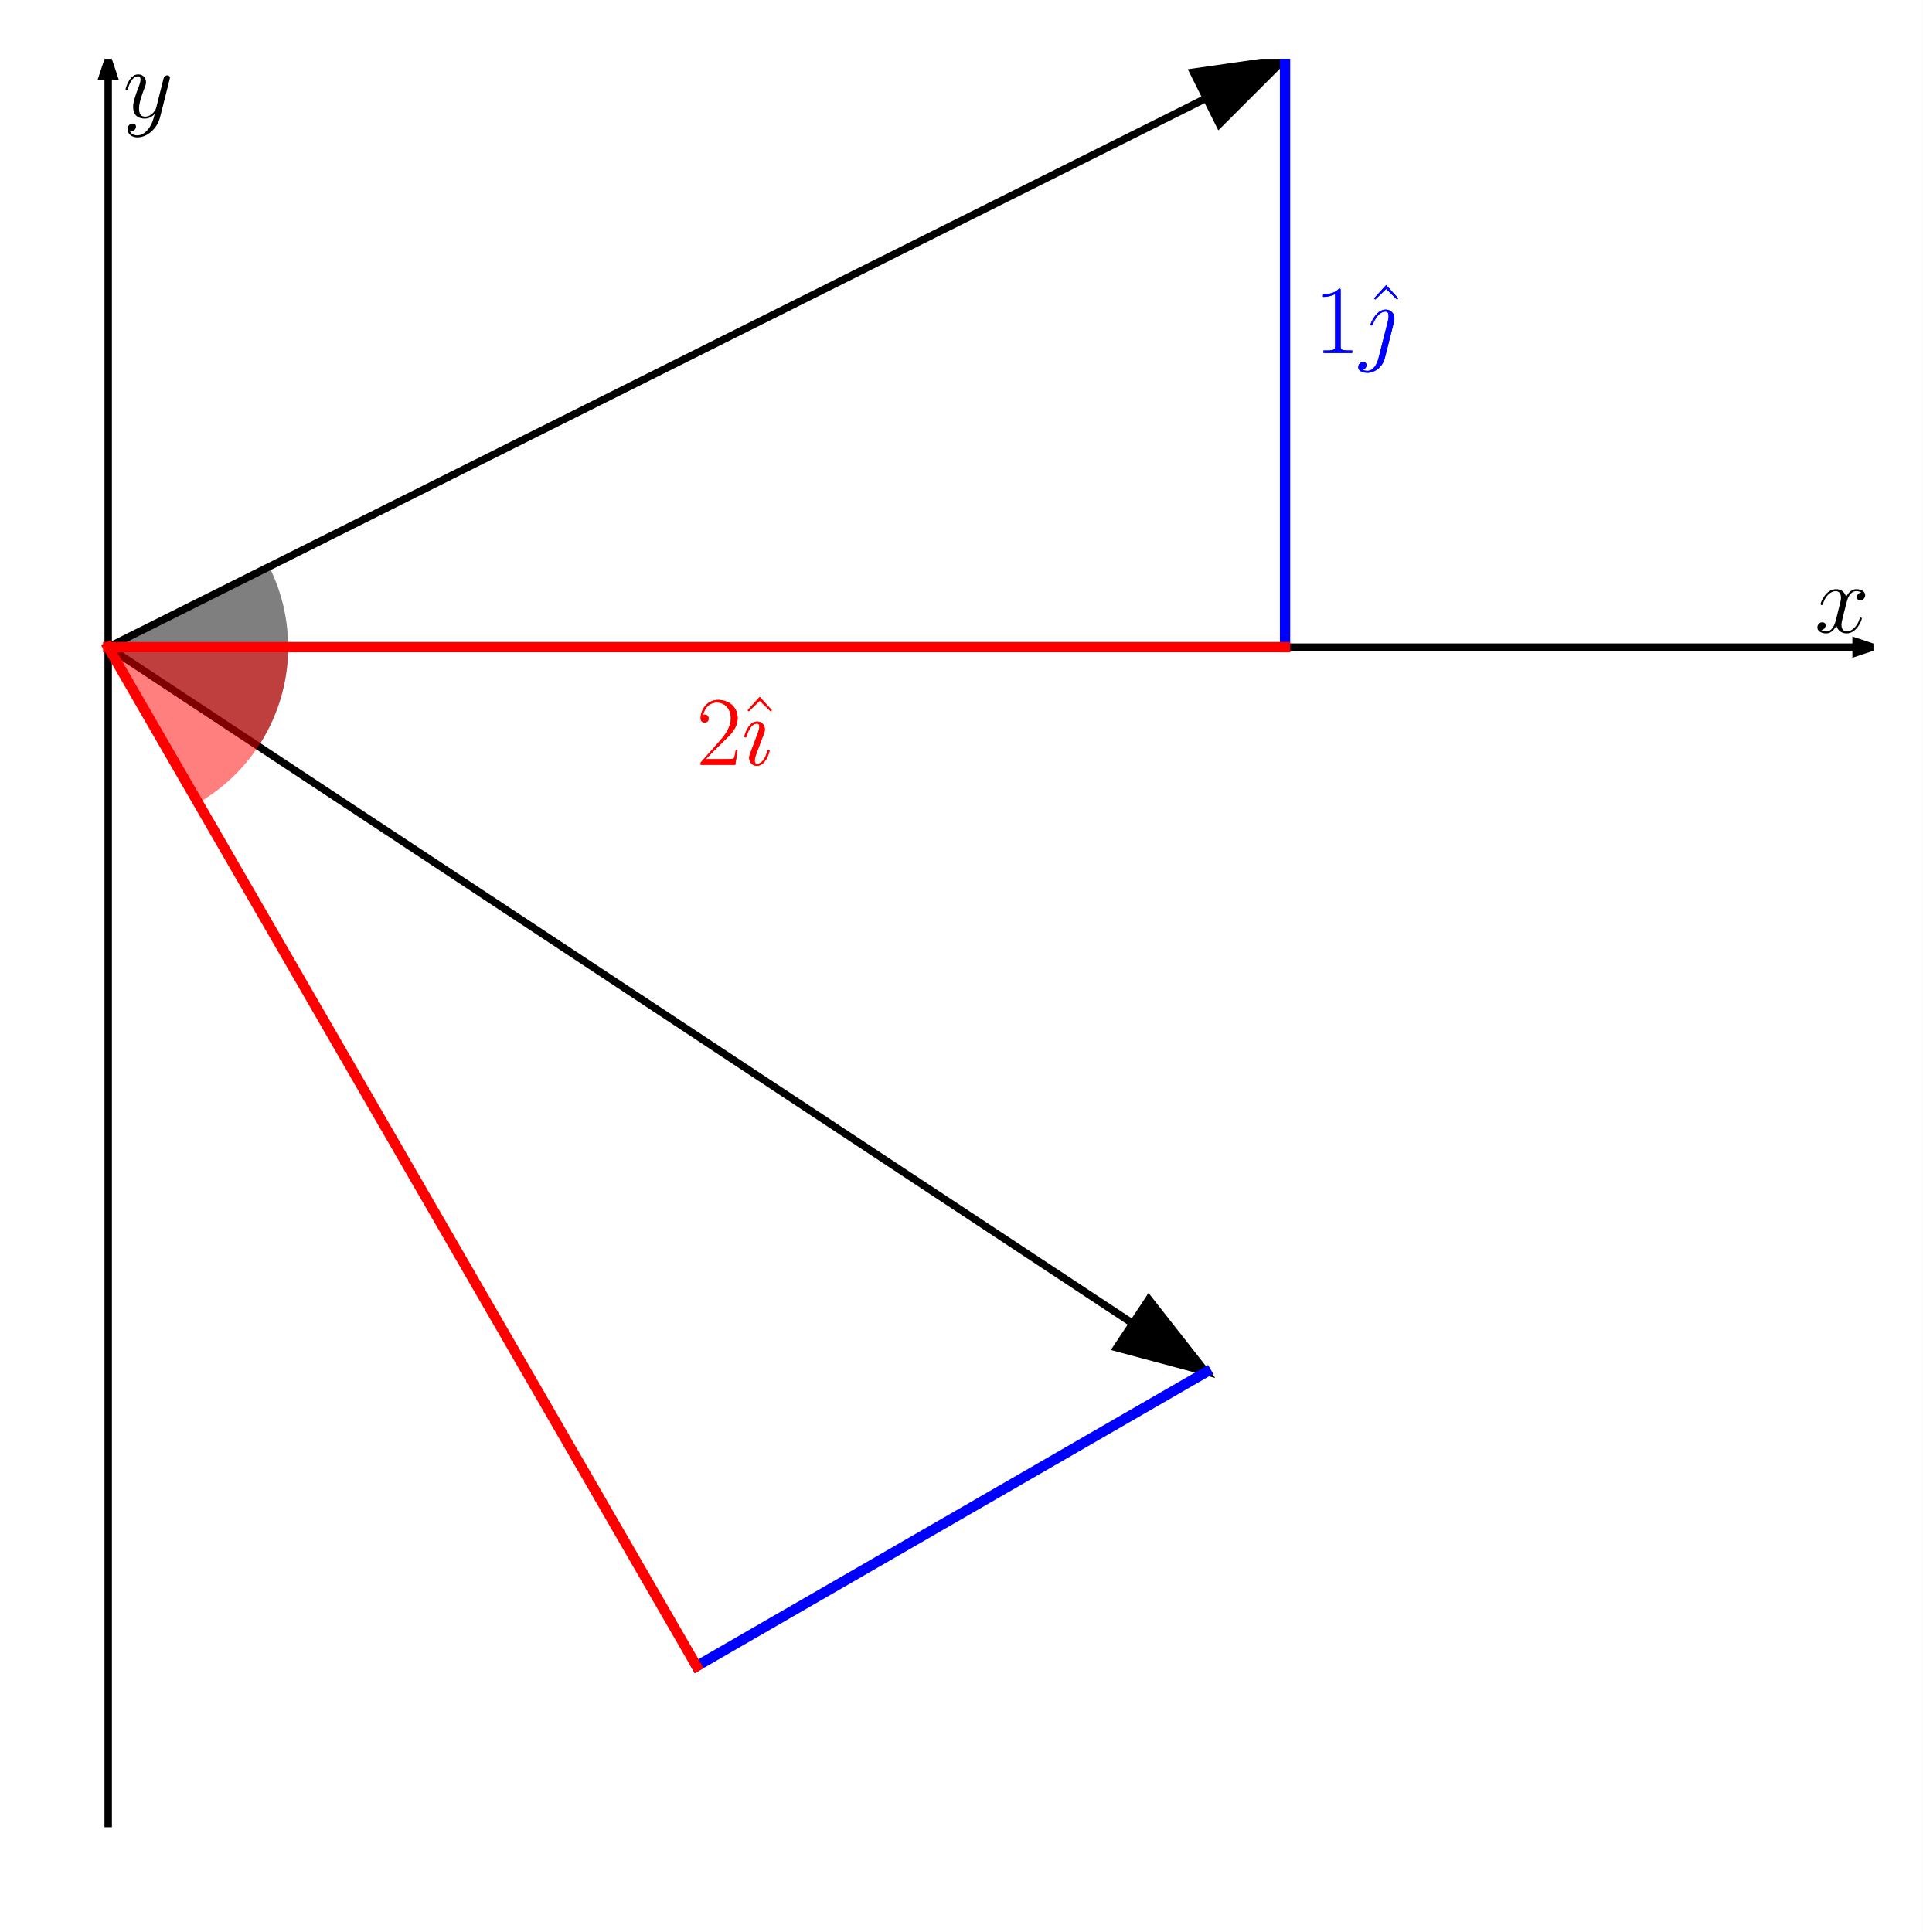
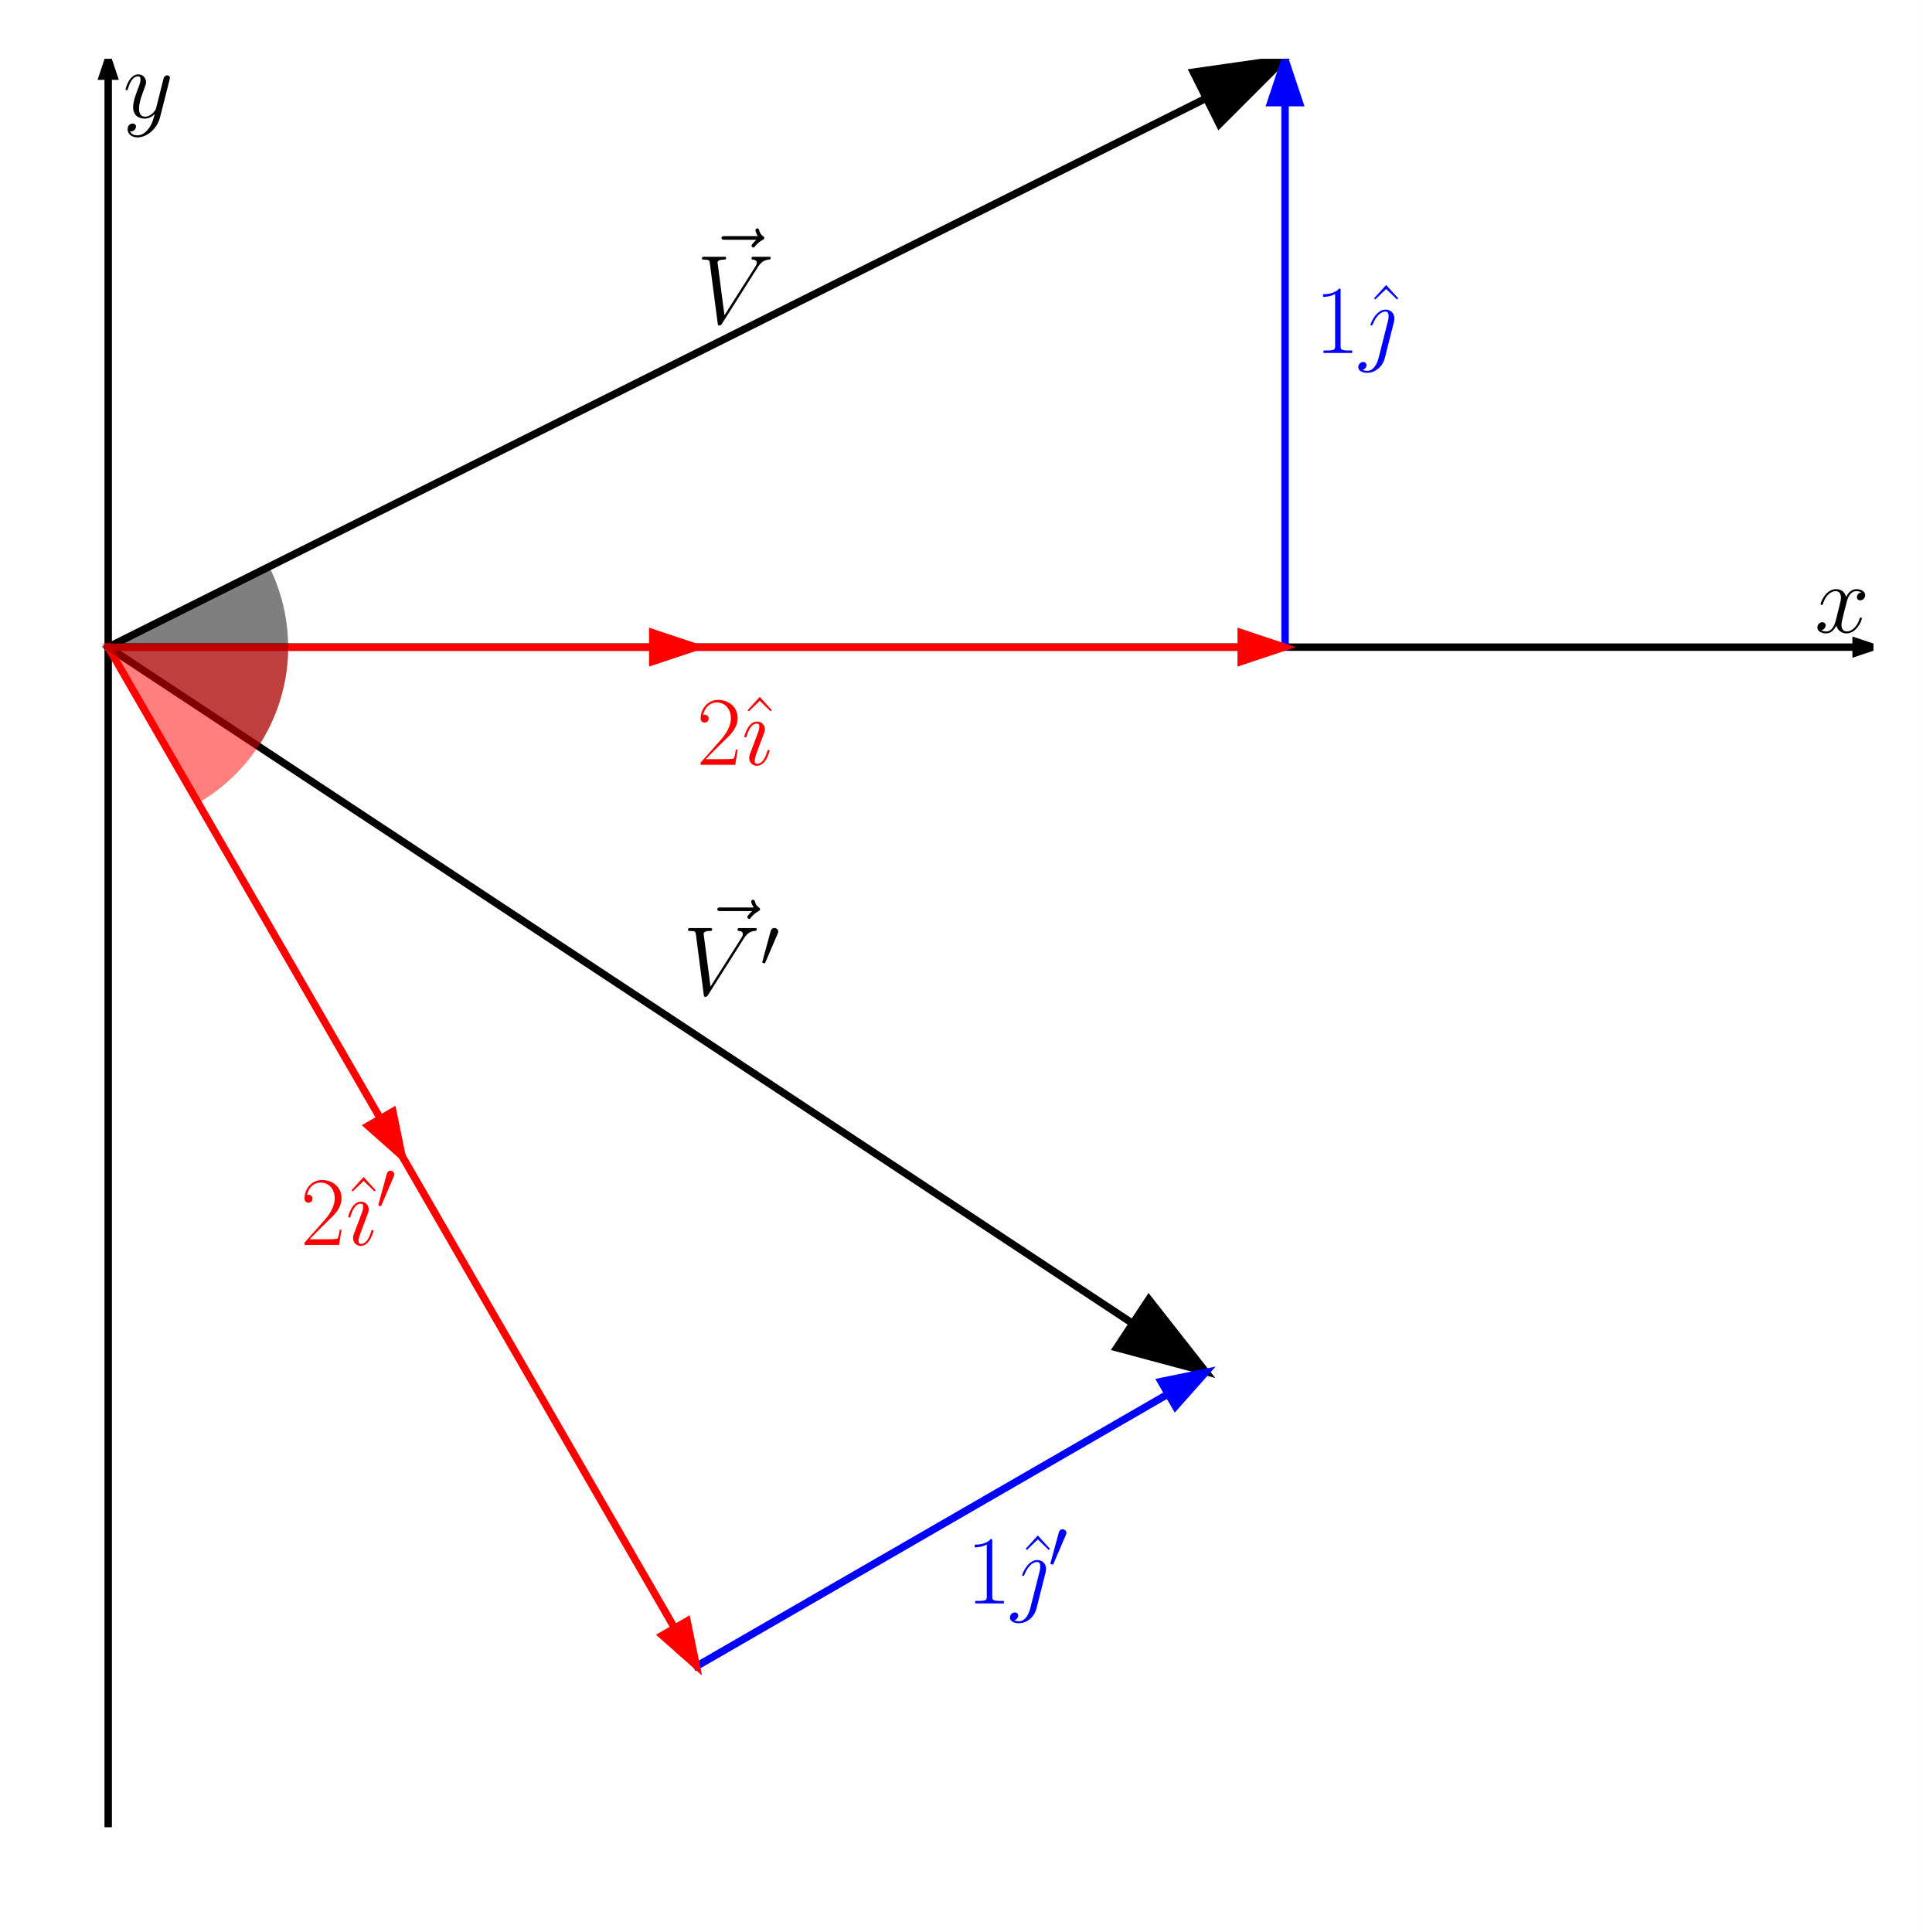
<svg xmlns="http://www.w3.org/2000/svg" xmlns:xlink="http://www.w3.org/1999/xlink" width="280.512pt" height="281.89pt" viewBox="0 0 280.512 281.89" version="1.1">
  <defs>
    <style type="text/css">*{stroke-linejoin: round; stroke-linecap: butt}</style>
  </defs>
  <g id="figure_1">
    <g id="patch_1">
      <path d="M 0 281.89  L 280.512 281.89  L 280.512 0  L 0 0  z " style="fill: #ffffff" />
    </g>
    <g id="axes_1">
      <g id="patch_2">
-         <path d="M 15.784 8.578  L 16.643 11.154  L 15.827 11.154  L 15.827 94.421  L 15.741 94.421  L 15.741 11.154  L 14.926 11.154  z " clip-path="url(#pb18b16e41c)" style="stroke: #000000; stroke-linejoin: miter" />
+         <path d="M 15.784 8.578  L 16.643 11.154  L 15.827 11.154  L 15.827 94.421  L 15.741 94.421  L 15.741 11.154  L 14.926 11.154  z " clip-path="url(#pddc309b15f)" style="stroke: #000000; stroke-linejoin: miter" />
      </g>
      <g id="patch_3">
-         <path d="M 15.784 266.106  L 15.784 266.106  L 15.741 266.106  L 15.741 94.421  L 15.827 94.421  L 15.827 266.106  L 15.784 266.106  z " clip-path="url(#pb18b16e41c)" style="stroke: #000000; stroke-linejoin: miter" />
+         <path d="M 15.784 266.106  L 15.784 266.106  L 15.741 266.106  L 15.741 94.421  L 15.827 94.421  L 15.827 266.106  L 15.784 266.106  z " clip-path="url(#pddc309b15f)" style="stroke: #000000; stroke-linejoin: miter" />
      </g>
      <g id="patch_4">
-         <path d="M 273.312 94.421  L 270.737 95.279  L 270.737 94.464  L 15.784 94.464  L 15.784 94.378  L 270.737 94.378  L 270.737 93.563  z " clip-path="url(#pb18b16e41c)" style="stroke: #000000; stroke-linejoin: miter" />
+         <path d="M 273.312 94.421  L 270.737 95.279  L 270.737 94.464  L 15.784 94.464  L 15.784 94.378  L 270.737 94.378  L 270.737 93.563  z " clip-path="url(#pddc309b15f)" style="stroke: #000000; stroke-linejoin: miter" />
      </g>
      <g id="patch_5">
-         <path d="M 187.469 8.578  L 177.872 18.176  L 175.972 14.375  L 15.803 94.459  L 15.765 94.383  L 175.933 14.298  L 174.033 10.498  z " clip-path="url(#pb18b16e41c)" style="stroke: #000000; stroke-linejoin: miter" />
+         <path d="M 187.469 8.578  L 177.872 18.176  L 175.972 14.375  L 15.803 94.459  L 15.765 94.383  L 175.933 14.298  L 174.033 10.498  z " clip-path="url(#pddc309b15f)" style="stroke: #000000; stroke-linejoin: miter" />
      </g>
      <g id="patch_6">
-         <path d="M 175.969 200.183  L 162.858 196.67  L 165.2 193.124  L 15.761 94.457  L 15.808 94.385  L 165.247 193.053  L 167.588 189.507  z " clip-path="url(#pb18b16e41c)" style="stroke: #000000; stroke-linejoin: miter" />
+         <path d="M 175.969 200.183  L 162.858 196.67  L 165.2 193.124  L 15.761 94.457  L 15.808 94.385  L 165.247 193.053  L 167.588 189.507  z " clip-path="url(#pddc309b15f)" style="stroke: #000000; stroke-linejoin: miter" />
      </g>
      <g id="patch_7">
-         <path d="M 37.275 108.61  C 39.766 104.838 41.22 100.476 41.491 95.964  C 41.762 91.452 40.84 86.947 38.818 82.904  L 15.784 94.421  z " clip-path="url(#pb18b16e41c)" style="opacity: 0.5; stroke: #000000; stroke-linejoin: miter" />
+         <path d="M 187.469 8.578  L 189.615 15.017  L 187.512 15.017  L 187.512 94.421  L 187.426 94.421  L 187.426 15.017  L 185.323 15.017  z " clip-path="url(#pddc309b15f)" style="fill: #0000ff; stroke: #0000ff; stroke-linejoin: miter" />
      </g>
      <g id="patch_8">
-         <path d="M 28.661 116.724  C 32.575 114.463 35.827 111.212 38.087 107.297  C 40.347 103.383 41.537 98.941 41.537 94.421  L 15.784 94.421  z " clip-path="url(#pb18b16e41c)" style="fill: #ff0000; opacity: 0.5; stroke: #ff0000; stroke-linejoin: miter" />
+         <path d="M 175.969 200.183  L 171.466 205.261  L 170.415 203.44  L 101.648 243.142  L 101.605 243.067  L 170.372 203.365  L 169.32 201.544  z " clip-path="url(#pddc309b15f)" style="fill: #0000ff; stroke: #0000ff; stroke-linejoin: miter" />
      </g>
-       <g id="line2d_1">
-         <path d="M 187.469 94.421  L 187.469 93.554  L 187.469 92.687  L 187.469 91.82  L 187.469 90.953  L 187.469 90.085  L 187.469 89.218  L 187.469 88.351  L 187.469 87.484  L 187.469 86.617  L 187.469 85.75  L 187.469 84.883  L 187.469 84.016  L 187.469 83.149  L 187.469 82.282  L 187.469 81.414  L 187.469 80.547  L 187.469 79.68  L 187.469 78.813  L 187.469 77.946  L 187.469 77.079  L 187.469 76.212  L 187.469 75.345  L 187.469 74.478  L 187.469 73.611  L 187.469 72.744  L 187.469 71.876  L 187.469 71.009  L 187.469 70.142  L 187.469 69.275  L 187.469 68.408  L 187.469 67.541  L 187.469 66.674  L 187.469 65.807  L 187.469 64.94  L 187.469 64.073  L 187.469 63.205  L 187.469 62.338  L 187.469 61.471  L 187.469 60.604  L 187.469 59.737  L 187.469 58.87  L 187.469 58.003  L 187.469 57.136  L 187.469 56.269  L 187.469 55.402  L 187.469 54.534  L 187.469 53.667  L 187.469 52.8  L 187.469 51.933  L 187.469 51.066  L 187.469 50.199  L 187.469 49.332  L 187.469 48.465  L 187.469 47.598  L 187.469 46.731  L 187.469 45.864  L 187.469 44.996  L 187.469 44.129  L 187.469 43.262  L 187.469 42.395  L 187.469 41.528  L 187.469 40.661  L 187.469 39.794  L 187.469 38.927  L 187.469 38.06  L 187.469 37.193  L 187.469 36.325  L 187.469 35.458  L 187.469 34.591  L 187.469 33.724  L 187.469 32.857  L 187.469 31.99  L 187.469 31.123  L 187.469 30.256  L 187.469 29.389  L 187.469 28.522  L 187.469 27.654  L 187.469 26.787  L 187.469 25.92  L 187.469 25.053  L 187.469 24.186  L 187.469 23.319  L 187.469 22.452  L 187.469 21.585  L 187.469 20.718  L 187.469 19.851  L 187.469 18.984  L 187.469 18.116  L 187.469 17.249  L 187.469 16.382  L 187.469 15.515  L 187.469 14.648  L 187.469 13.781  L 187.469 12.914  L 187.469 12.047  L 187.469 11.18  L 187.469 10.313  L 187.469 9.445  L 187.469 8.578  " clip-path="url(#pb18b16e41c)" style="fill: none; stroke: #0000ff; stroke-width: 1.5; stroke-linecap: square" />
+       <g id="patch_9">
+         <path d="M 101.627 94.421  L 95.189 96.567  L 95.189 94.464  L 15.784 94.464  L 15.784 94.378  L 95.189 94.378  L 95.189 92.275  z " clip-path="url(#pddc309b15f)" style="fill: #ff0000; stroke: #ff0000; stroke-linejoin: miter" />
      </g>
-       <g id="line2d_2">
-         <path d="M 101.627 243.105  L 102.378 242.671  L 103.129 242.238  L 103.88 241.804  L 104.631 241.37  L 105.381 240.937  L 106.132 240.503  L 106.883 240.07  L 107.634 239.636  L 108.385 239.203  L 109.136 238.769  L 109.887 238.336  L 110.638 237.902  L 111.389 237.469  L 112.14 237.035  L 112.891 236.601  L 113.642 236.168  L 114.393 235.734  L 115.144 235.301  L 115.894 234.867  L 116.645 234.434  L 117.396 234  L 118.147 233.567  L 118.898 233.133  L 119.649 232.699  L 120.4 232.266  L 121.151 231.832  L 121.902 231.399  L 122.653 230.965  L 123.404 230.532  L 124.155 230.098  L 124.906 229.665  L 125.657 229.231  L 126.407 228.798  L 127.158 228.364  L 127.909 227.93  L 128.66 227.497  L 129.411 227.063  L 130.162 226.63  L 130.913 226.196  L 131.664 225.763  L 132.415 225.329  L 133.166 224.896  L 133.917 224.462  L 134.668 224.029  L 135.419 223.595  L 136.17 223.161  L 136.92 222.728  L 137.671 222.294  L 138.422 221.861  L 139.173 221.427  L 139.924 220.994  L 140.675 220.56  L 141.426 220.127  L 142.177 219.693  L 142.928 219.259  L 143.679 218.826  L 144.43 218.392  L 145.181 217.959  L 145.932 217.525  L 146.683 217.092  L 147.433 216.658  L 148.184 216.225  L 148.935 215.791  L 149.686 215.358  L 150.437 214.924  L 151.188 214.49  L 151.939 214.057  L 152.69 213.623  L 153.441 213.19  L 154.192 212.756  L 154.943 212.323  L 155.694 211.889  L 156.445 211.456  L 157.195 211.022  L 157.946 210.589  L 158.697 210.155  L 159.448 209.721  L 160.199 209.288  L 160.95 208.854  L 161.701 208.421  L 162.452 207.987  L 163.203 207.554  L 163.954 207.12  L 164.705 206.687  L 165.456 206.253  L 166.207 205.819  L 166.958 205.386  L 167.708 204.952  L 168.459 204.519  L 169.21 204.085  L 169.961 203.652  L 170.712 203.218  L 171.463 202.785  L 172.214 202.351  L 172.965 201.918  L 173.716 201.484  L 174.467 201.05  L 175.218 200.617  L 175.969 200.183  " clip-path="url(#pb18b16e41c)" style="fill: none; stroke: #0000ff; stroke-width: 1.5; stroke-linecap: square" />
+       <g id="patch_10">
+         <path d="M 58.706 168.763  L 53.628 164.26  L 55.449 163.209  L 15.747 94.442  L 15.821 94.399  L 55.524 163.166  L 57.345 162.114  z " clip-path="url(#pddc309b15f)" style="fill: #ff0000; stroke: #ff0000; stroke-linejoin: miter" />
      </g>
-       <g id="line2d_3">
-         <path d="M 15.784 94.421  L 17.518 94.421  L 19.253 94.421  L 20.987 94.421  L 22.721 94.421  L 24.455 94.421  L 26.189 94.421  L 27.924 94.421  L 29.658 94.421  L 31.392 94.421  L 33.126 94.421  L 34.86 94.421  L 36.595 94.421  L 38.329 94.421  L 40.063 94.421  L 41.797 94.421  L 43.531 94.421  L 45.266 94.421  L 47 94.421  L 48.734 94.421  L 50.468 94.421  L 52.202 94.421  L 53.937 94.421  L 55.671 94.421  L 57.405 94.421  L 59.139 94.421  L 60.873 94.421  L 62.607 94.421  L 64.342 94.421  L 66.076 94.421  L 67.81 94.421  L 69.544 94.421  L 71.278 94.421  L 73.013 94.421  L 74.747 94.421  L 76.481 94.421  L 78.215 94.421  L 79.949 94.421  L 81.684 94.421  L 83.418 94.421  L 85.152 94.421  L 86.886 94.421  L 88.62 94.421  L 90.355 94.421  L 92.089 94.421  L 93.823 94.421  L 95.557 94.421  L 97.291 94.421  L 99.026 94.421  L 100.76 94.421  L 102.494 94.421  L 104.228 94.421  L 105.962 94.421  L 107.697 94.421  L 109.431 94.421  L 111.165 94.421  L 112.899 94.421  L 114.633 94.421  L 116.367 94.421  L 118.102 94.421  L 119.836 94.421  L 121.57 94.421  L 123.304 94.421  L 125.038 94.421  L 126.773 94.421  L 128.507 94.421  L 130.241 94.421  L 131.975 94.421  L 133.709 94.421  L 135.444 94.421  L 137.178 94.421  L 138.912 94.421  L 140.646 94.421  L 142.38 94.421  L 144.115 94.421  L 145.849 94.421  L 147.583 94.421  L 149.317 94.421  L 151.051 94.421  L 152.786 94.421  L 154.52 94.421  L 156.254 94.421  L 157.988 94.421  L 159.722 94.421  L 161.457 94.421  L 163.191 94.421  L 164.925 94.421  L 166.659 94.421  L 168.393 94.421  L 170.127 94.421  L 171.862 94.421  L 173.596 94.421  L 175.33 94.421  L 177.064 94.421  L 178.798 94.421  L 180.533 94.421  L 182.267 94.421  L 184.001 94.421  L 185.735 94.421  L 187.469 94.421  " clip-path="url(#pb18b16e41c)" style="fill: none; stroke: #ff0000; stroke-width: 1.5; stroke-linecap: square" />
+       <g id="patch_11">
+         <path d="M 187.469 94.421  L 181.031 96.567  L 181.031 94.464  L 101.627 94.464  L 101.627 94.378  L 181.031 94.378  L 181.031 92.275  z " clip-path="url(#pddc309b15f)" style="fill: #ff0000; stroke: #ff0000; stroke-linejoin: miter" />
      </g>
-       <g id="line2d_4">
-         <path d="M 15.784 94.421  L 16.651 95.923  L 17.518 97.425  L 18.386 98.927  L 19.253 100.428  L 20.12 101.93  L 20.987 103.432  L 21.854 104.934  L 22.721 106.436  L 23.588 107.938  L 24.455 109.44  L 25.322 110.941  L 26.189 112.443  L 27.057 113.945  L 27.924 115.447  L 28.791 116.949  L 29.658 118.451  L 30.525 119.952  L 31.392 121.454  L 32.259 122.956  L 33.126 124.458  L 33.993 125.96  L 34.86 127.462  L 35.727 128.964  L 36.595 130.465  L 37.462 131.967  L 38.329 133.469  L 39.196 134.971  L 40.063 136.473  L 40.93 137.975  L 41.797 139.477  L 42.664 140.978  L 43.531 142.48  L 44.398 143.982  L 45.266 145.484  L 46.133 146.986  L 47 148.488  L 47.867 149.99  L 48.734 151.491  L 49.601 152.993  L 50.468 154.495  L 51.335 155.997  L 52.202 157.499  L 53.069 159.001  L 53.937 160.503  L 54.804 162.004  L 55.671 163.506  L 56.538 165.008  L 57.405 166.51  L 58.272 168.012  L 59.139 169.514  L 60.006 171.016  L 60.873 172.517  L 61.74 174.019  L 62.607 175.521  L 63.475 177.023  L 64.342 178.525  L 65.209 180.027  L 66.076 181.529  L 66.943 183.03  L 67.81 184.532  L 68.677 186.034  L 69.544 187.536  L 70.411 189.038  L 71.278 190.54  L 72.146 192.042  L 73.013 193.543  L 73.88 195.045  L 74.747 196.547  L 75.614 198.049  L 76.481 199.551  L 77.348 201.053  L 78.215 202.555  L 79.082 204.056  L 79.949 205.558  L 80.817 207.06  L 81.684 208.562  L 82.551 210.064  L 83.418 211.566  L 84.285 213.068  L 85.152 214.569  L 86.019 216.071  L 86.886 217.573  L 87.753 219.075  L 88.62 220.577  L 89.487 222.079  L 90.355 223.581  L 91.222 225.082  L 92.089 226.584  L 92.956 228.086  L 93.823 229.588  L 94.69 231.09  L 95.557 232.592  L 96.424 234.094  L 97.291 235.595  L 98.158 237.097  L 99.026 238.599  L 99.893 240.101  L 100.76 241.603  L 101.627 243.105  " clip-path="url(#pb18b16e41c)" style="fill: none; stroke: #ff0000; stroke-width: 1.5; stroke-linecap: square" />
+       <g id="patch_12">
+         <path d="M 101.627 243.105  L 96.549 238.602  L 98.371 237.55  L 58.668 168.784  L 58.743 168.741  L 98.445 237.508  L 100.266 236.456  z " clip-path="url(#pddc309b15f)" style="fill: #ff0000; stroke: #ff0000; stroke-linejoin: miter" />
+       </g>
+       <g id="patch_13">
+         <path d="M 37.275 108.61  C 39.766 104.838 41.22 100.476 41.491 95.964  C 41.762 91.452 40.84 86.947 38.818 82.904  L 15.784 94.421  z " clip-path="url(#pddc309b15f)" style="opacity: 0.5; stroke: #000000; stroke-linejoin: miter" />
+       </g>
+       <g id="patch_14">
+         <path d="M 28.661 116.724  C 32.575 114.463 35.827 111.212 38.087 107.297  C 40.347 103.383 41.537 98.941 41.537 94.421  L 15.784 94.421  z " clip-path="url(#pddc309b15f)" style="fill: #ff0000; opacity: 0.5; stroke: #ff0000; stroke-linejoin: miter" />
      </g>
      <g id="text_1">
        <g transform="translate(17.93032 17.16262) scale(0.144 -0.144)">
          <defs>
            <path id="CMMI12-79" d="M 1683 -700  C 1510 -939 1261 -1152 947 -1152  C 870 -1152 563 -1152 467 -889  C 486 -895 518 -895 531 -895  C 723 -895 851 -729 851 -582  C 851 -435 730 -384 634 -384  C 531 -384 307 -458 307 -759  C 307 -1071 582 -1286 947 -1286  C 1587 -1286 2234 -700 2413 6  L 3040 2485  C 3046 2517 3059 2556 3059 2594  C 3059 2689 2982 2753 2886 2753  C 2829 2753 2694 2727 2643 2535  L 2170 658  C 2138 543 2138 530 2086 460  C 1958 281 1747 64 1440 64  C 1082 64 1050 415 1050 588  C 1050 952 1222 1443 1395 1903  C 1466 2088 1504 2178 1504 2305  C 1504 2574 1312 2816 998 2816  C 410 2816 173 1890 173 1839  C 173 1814 198 1782 243 1782  C 301 1782 307 1807 333 1897  C 486 2433 730 2689 979 2689  C 1037 2689 1146 2689 1146 2478  C 1146 2312 1075 2127 979 1884  C 666 1047 666 837 666 683  C 666 77 1101 -64 1421 -64  C 1606 -64 1837 -6 2061 230  L 2067 224  C 1971 -147 1907 -392 1683 -700  z " transform="scale(0.015625)" />
          </defs>
          <use xlink:href="#CMMI12-79" transform="scale(0.996264)" />
        </g>
      </g>
      <g id="text_2">
        <g transform="translate(264.7277 92.27488) scale(0.144 -0.144)">
          <defs>
            <path id="CMMI12-78" d="M 3034 2606  C 2829 2567 2752 2414 2752 2293  C 2752 2139 2874 2088 2963 2088  C 3155 2088 3290 2254 3290 2427  C 3290 2695 2982 2816 2714 2816  C 2323 2816 2106 2433 2048 2312  C 1901 2816 1504 2816 1389 2816  C 736 2816 390 1980 390 1839  C 390 1814 416 1782 461 1782  C 512 1782 525 1820 538 1846  C 755 2555 1184 2689 1370 2689  C 1658 2689 1715 2420 1715 2267  C 1715 2127 1677 1980 1600 1673  L 1382 798  C 1286 415 1101 64 762 64  C 730 64 570 64 435 147  C 666 192 717 383 717 460  C 717 588 621 664 499 664  C 346 664 179 530 179 326  C 179 57 480 -64 755 -64  C 1062 -64 1280 179 1414 441  C 1517 64 1837 -64 2074 -64  C 2726 -64 3072 773 3072 913  C 3072 945 3046 971 3008 971  C 2950 971 2944 939 2925 888  C 2752 326 2381 64 2093 64  C 1869 64 1747 230 1747 492  C 1747 632 1773 734 1875 1156  L 2099 2024  C 2195 2408 2413 2689 2707 2689  C 2720 2689 2899 2689 3034 2606  z " transform="scale(0.015625)" />
          </defs>
          <use xlink:href="#CMMI12-78" transform="scale(0.996264)" />
        </g>
      </g>
      <g id="text_3">
+         <g transform="translate(101.6268 47.20753) scale(0.144 -0.144)">
+           <defs>
+             <path id="CMMI12-7e" d="M 3424 3835  C 3347 3764 3110 3540 3110 3451  C 3110 3387 3168 3329 3232 3329  C 3290 3329 3315 3368 3360 3432  C 3514 3624 3686 3745 3834 3828  C 3898 3867 3942 3886 3942 3956  C 3942 4014 3891 4046 3853 4078  C 3674 4200 3629 4372 3610 4449  C 3590 4500 3571 4577 3482 4577  C 3443 4577 3366 4552 3366 4456  C 3366 4398 3405 4244 3526 4072  L 1376 4072  C 1267 4072 1158 4072 1158 3950  C 1158 3835 1274 3835 1376 3835  L 3424 3835  z " transform="scale(0.015625)" />
+             <path id="CMMI12-56" d="M 3962 3640  C 4179 3984 4378 4136 4704 4162  C 4768 4168 4819 4168 4819 4282  C 4819 4308 4806 4346 4749 4346  C 4634 4346 4358 4346 4243 4346  C 4058 4346 3866 4346 3686 4346  C 3635 4346 3571 4346 3571 4226  C 3571 4168 3629 4162 3654 4162  C 3891 4143 3917 4029 3917 3952  C 3917 3857 3827 3710 3821 3704  L 1811 540  L 1363 3969  C 1363 4160 1696 4160 1766 4160  C 1862 4160 1920 4160 1920 4282  C 1920 4346 1850 4346 1830 4346  C 1722 4346 1594 4346 1485 4346  L 1126 4346  C 659 4346 467 4346 461 4346  C 422 4346 346 4346 346 4230  C 346 4160 390 4160 493 4160  C 819 4160 838 4102 858 3944  L 1370 24  C 1389 -109 1389 -128 1478 -128  C 1555 -128 1587 -109 1651 -8  L 3962 3640  z " transform="scale(0.015625)" />
+           </defs>
+           <use xlink:href="#CMMI12-7e" transform="translate(7.223993 25.18327) scale(0.996264)" />
+           <use xlink:href="#CMMI12-56" transform="scale(0.996264)" />
+         </g>
+       </g>
+       <g id="text_4">
+         <g transform="translate(99.59357 145.1561) scale(0.144 -0.144)">
+           <defs>
+             <path id="CMSY10-30" d="M 1619 3040  C 1651 3117 1677 3174 1677 3238  C 1677 3424 1510 3578 1312 3578  C 1133 3578 1018 3456 973 3290  L 211 493  C 211 480 186 410 186 403  C 186 333 352 288 403 288  C 442 288 448 307 486 390  L 1619 3040  z " transform="scale(0.015625)" />
+           </defs>
+           <use xlink:href="#CMMI12-7e" transform="translate(17.06204 25.18327) scale(0.996264)" />
+           <use xlink:href="#CMMI12-56" transform="scale(0.996264)" />
+           <use xlink:href="#CMSY10-30" transform="translate(78.54732 28.78096) scale(0.697382)" />
+         </g>
+       </g>
+       <g id="text_5">
        <g style="fill: #0000ff" transform="translate(191.7615 51.49966) scale(0.144 -0.144)">
          <defs>
            <path id="CMR17-31" d="M 1702 4058  C 1702 4192 1696 4192 1606 4192  C 1357 3916 979 3827 621 3827  C 602 3827 570 3827 563 3808  C 557 3795 557 3782 557 3648  C 755 3648 1088 3686 1344 3839  L 1344 461  C 1344 236 1331 160 781 160  L 589 160  L 589 0  C 896 0 1216 0 1523 0  C 1830 0 2150 0 2458 0  L 2458 160  L 2266 160  C 1715 160 1702 230 1702 458  L 1702 4058  z " transform="scale(0.015625)" />
            <path id="CMR17-5e" d="M 1466 4421  L 678 3555  L 755 3478  L 1466 4166  L 2176 3478  L 2253 3555  L 1466 4421  z " transform="scale(0.015625)" />
            <path id="CMMI12-7c" d="M 2240 2032  C 2266 2133 2266 2223 2266 2248  C 2266 2619 1990 2822 1702 2822  C 1056 2822 710 1891 710 1846  C 710 1814 736 1789 774 1789  C 826 1789 832 1814 864 1878  C 1126 2516 1453 2694 1683 2694  C 1818 2694 1888 2624 1888 2401  C 1888 2248 1869 2184 1843 2069  L 1235 -335  C 1126 -755 883 -1164 512 -1164  C 480 -1164 333 -1164 192 -1100  C 422 -1042 454 -837 454 -792  C 454 -690 378 -588 237 -588  C 70 -588 -83 -728 -83 -920  C -83 -1196 237 -1292 512 -1292  C 973 -1292 1491 -934 1645 -328  L 2240 2032  z " transform="scale(0.015625)" />
          </defs>
          <use xlink:href="#CMR17-31" transform="scale(0.996264)" />
          <use xlink:href="#CMR17-5e" transform="translate(49.79838 0.006461) scale(0.996264)" />
          <use xlink:href="#CMMI12-7c" transform="translate(45.69048 0) scale(0.996264)" />
        </g>
      </g>
-       <g id="text_4">
-         <g style="fill: #0000ff" transform="translate(191.7615 51.49966) scale(0.144 -0.144)">
+       <g id="text_6">
+         <g style="fill: #0000ff" transform="translate(140.9438 233.9454) scale(0.144 -0.144)">
          <use xlink:href="#CMR17-31" transform="scale(0.996264)" />
          <use xlink:href="#CMR17-5e" transform="translate(49.79838 0.006461) scale(0.996264)" />
          <use xlink:href="#CMMI12-7c" transform="translate(45.69048 0) scale(0.996264)" />
+           <use xlink:href="#CMSY10-30" transform="translate(83.33845 36.15364) scale(0.697382)" />
        </g>
      </g>
-       <g id="text_5">
+       <g id="text_7">
        <g style="fill: #ff0000" transform="translate(101.6268 111.5895) scale(0.144 -0.144)">
          <defs>
            <path id="CMR17-32" d="M 2669 989  L 2554 989  C 2490 536 2438 459 2413 420  C 2381 369 1920 369 1830 369  L 602 369  C 832 619 1280 1072 1824 1597  C 2214 1967 2669 2402 2669 3035  C 2669 3790 2067 4224 1395 4224  C 691 4224 262 3604 262 3030  C 262 2780 448 2748 525 2748  C 589 2748 781 2787 781 3010  C 781 3207 614 3264 525 3264  C 486 3264 448 3258 422 3245  C 544 3790 915 4058 1306 4058  C 1862 4058 2227 3617 2227 3035  C 2227 2479 1901 2000 1536 1584  L 262 146  L 262 0  L 2515 0  L 2669 989  z " transform="scale(0.015625)" />
            <path id="CMMI12-7b" d="M 1811 913  C 1811 945 1786 971 1747 971  C 1690 971 1683 952 1651 843  C 1485 262 1222 64 1011 64  C 934 64 845 83 845 275  C 845 447 922 639 992 830  L 1440 2018  C 1459 2069 1504 2184 1504 2305  C 1504 2574 1312 2816 998 2816  C 410 2816 173 1890 173 1839  C 173 1814 198 1782 243 1782  C 301 1782 307 1807 333 1896  C 486 2428 730 2682 979 2682  C 1037 2682 1146 2682 1146 2478  C 1146 2312 1062 2101 1011 1961  L 563 773  C 525 671 486 568 486 453  C 486 166 685 -64 992 -64  C 1581 -64 1811 869 1811 913  z " transform="scale(0.015625)" />
          </defs>
          <use xlink:href="#CMR17-32" transform="scale(0.996264)" />
          <use xlink:href="#CMR17-5e" transform="translate(41.1214 0.006461) scale(0.996264)" />
          <use xlink:href="#CMMI12-7b" transform="translate(45.69048 0) scale(0.996264)" />
        </g>
      </g>
-       <g id="text_6">
-         <g style="fill: #ff0000" transform="translate(101.6268 111.5895) scale(0.144 -0.144)">
+       <g id="text_8">
+         <g style="fill: #ff0000" transform="translate(43.83718 181.6392) scale(0.144 -0.144)">
          <use xlink:href="#CMR17-32" transform="scale(0.996264)" />
          <use xlink:href="#CMR17-5e" transform="translate(41.1214 0.006461) scale(0.996264)" />
          <use xlink:href="#CMMI12-7b" transform="translate(45.69048 0) scale(0.996264)" />
+           <use xlink:href="#CMSY10-30" transform="translate(76.82335 36.15364) scale(0.697382)" />
        </g>
      </g>
    </g>
  </g>
  <defs>
-     <clipPath id="pb18b16e41c">
+     <clipPath id="pddc309b15f">
      <rect x="7.2" y="8.578" width="266.112" height="266.112" />
    </clipPath>
  </defs>
</svg>
